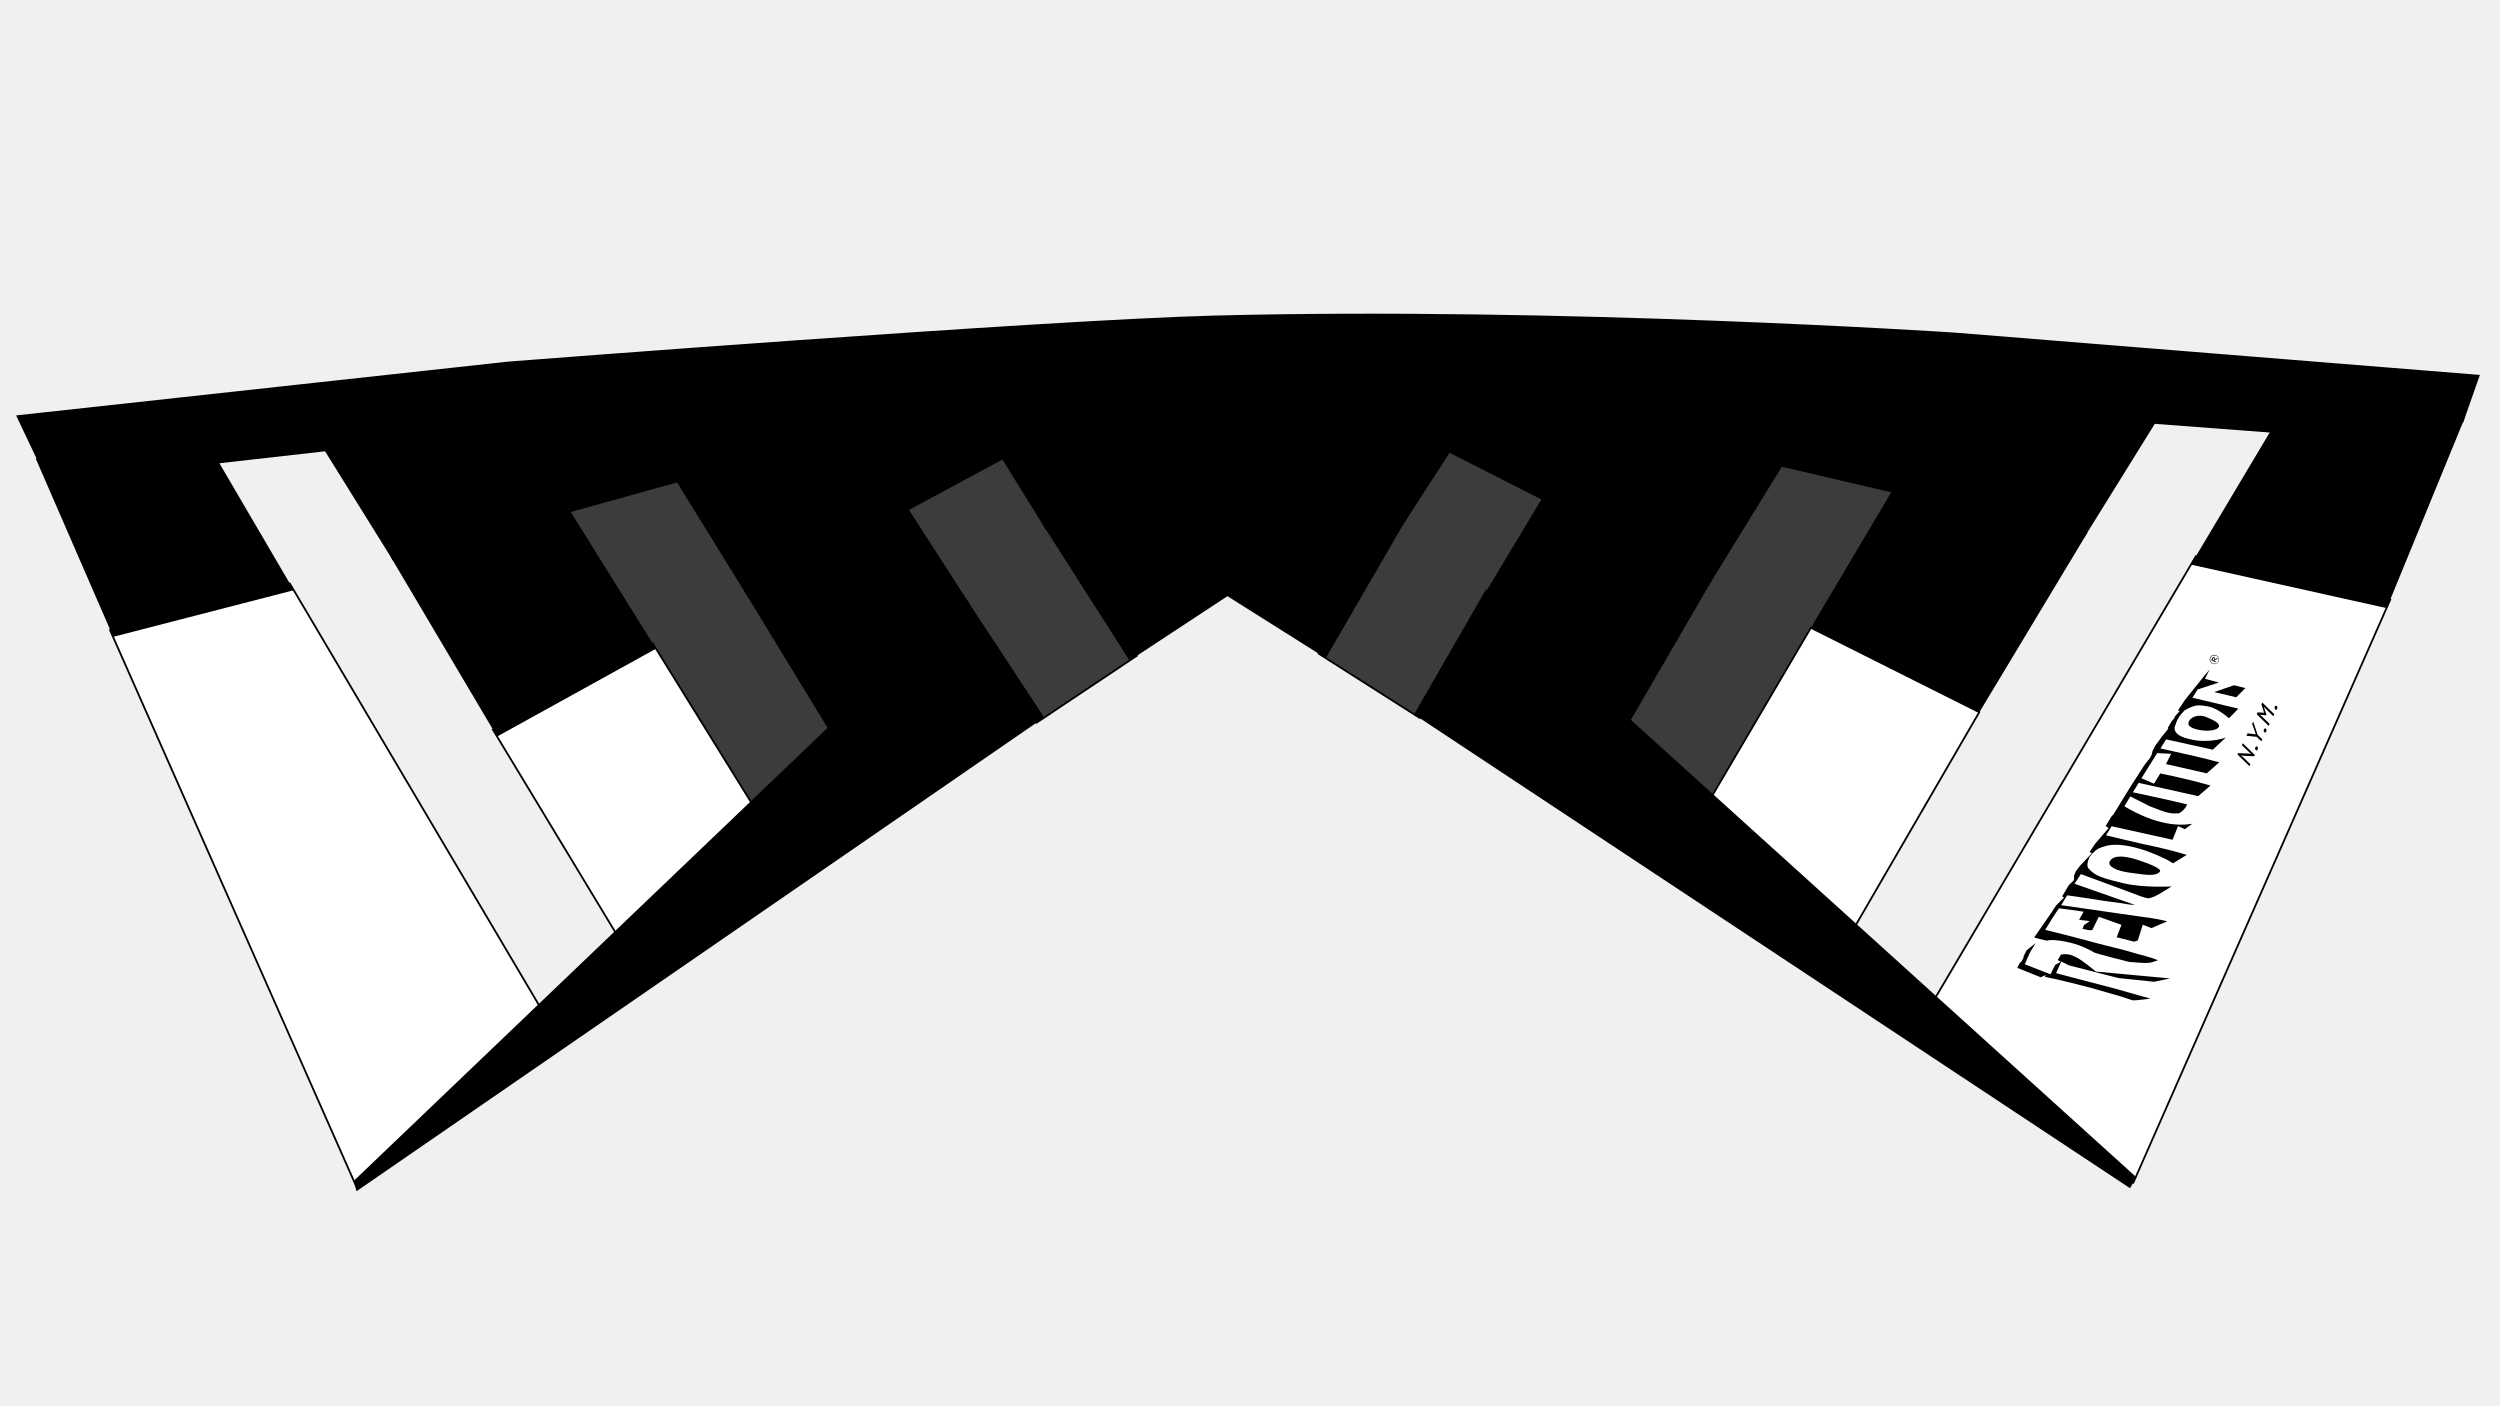
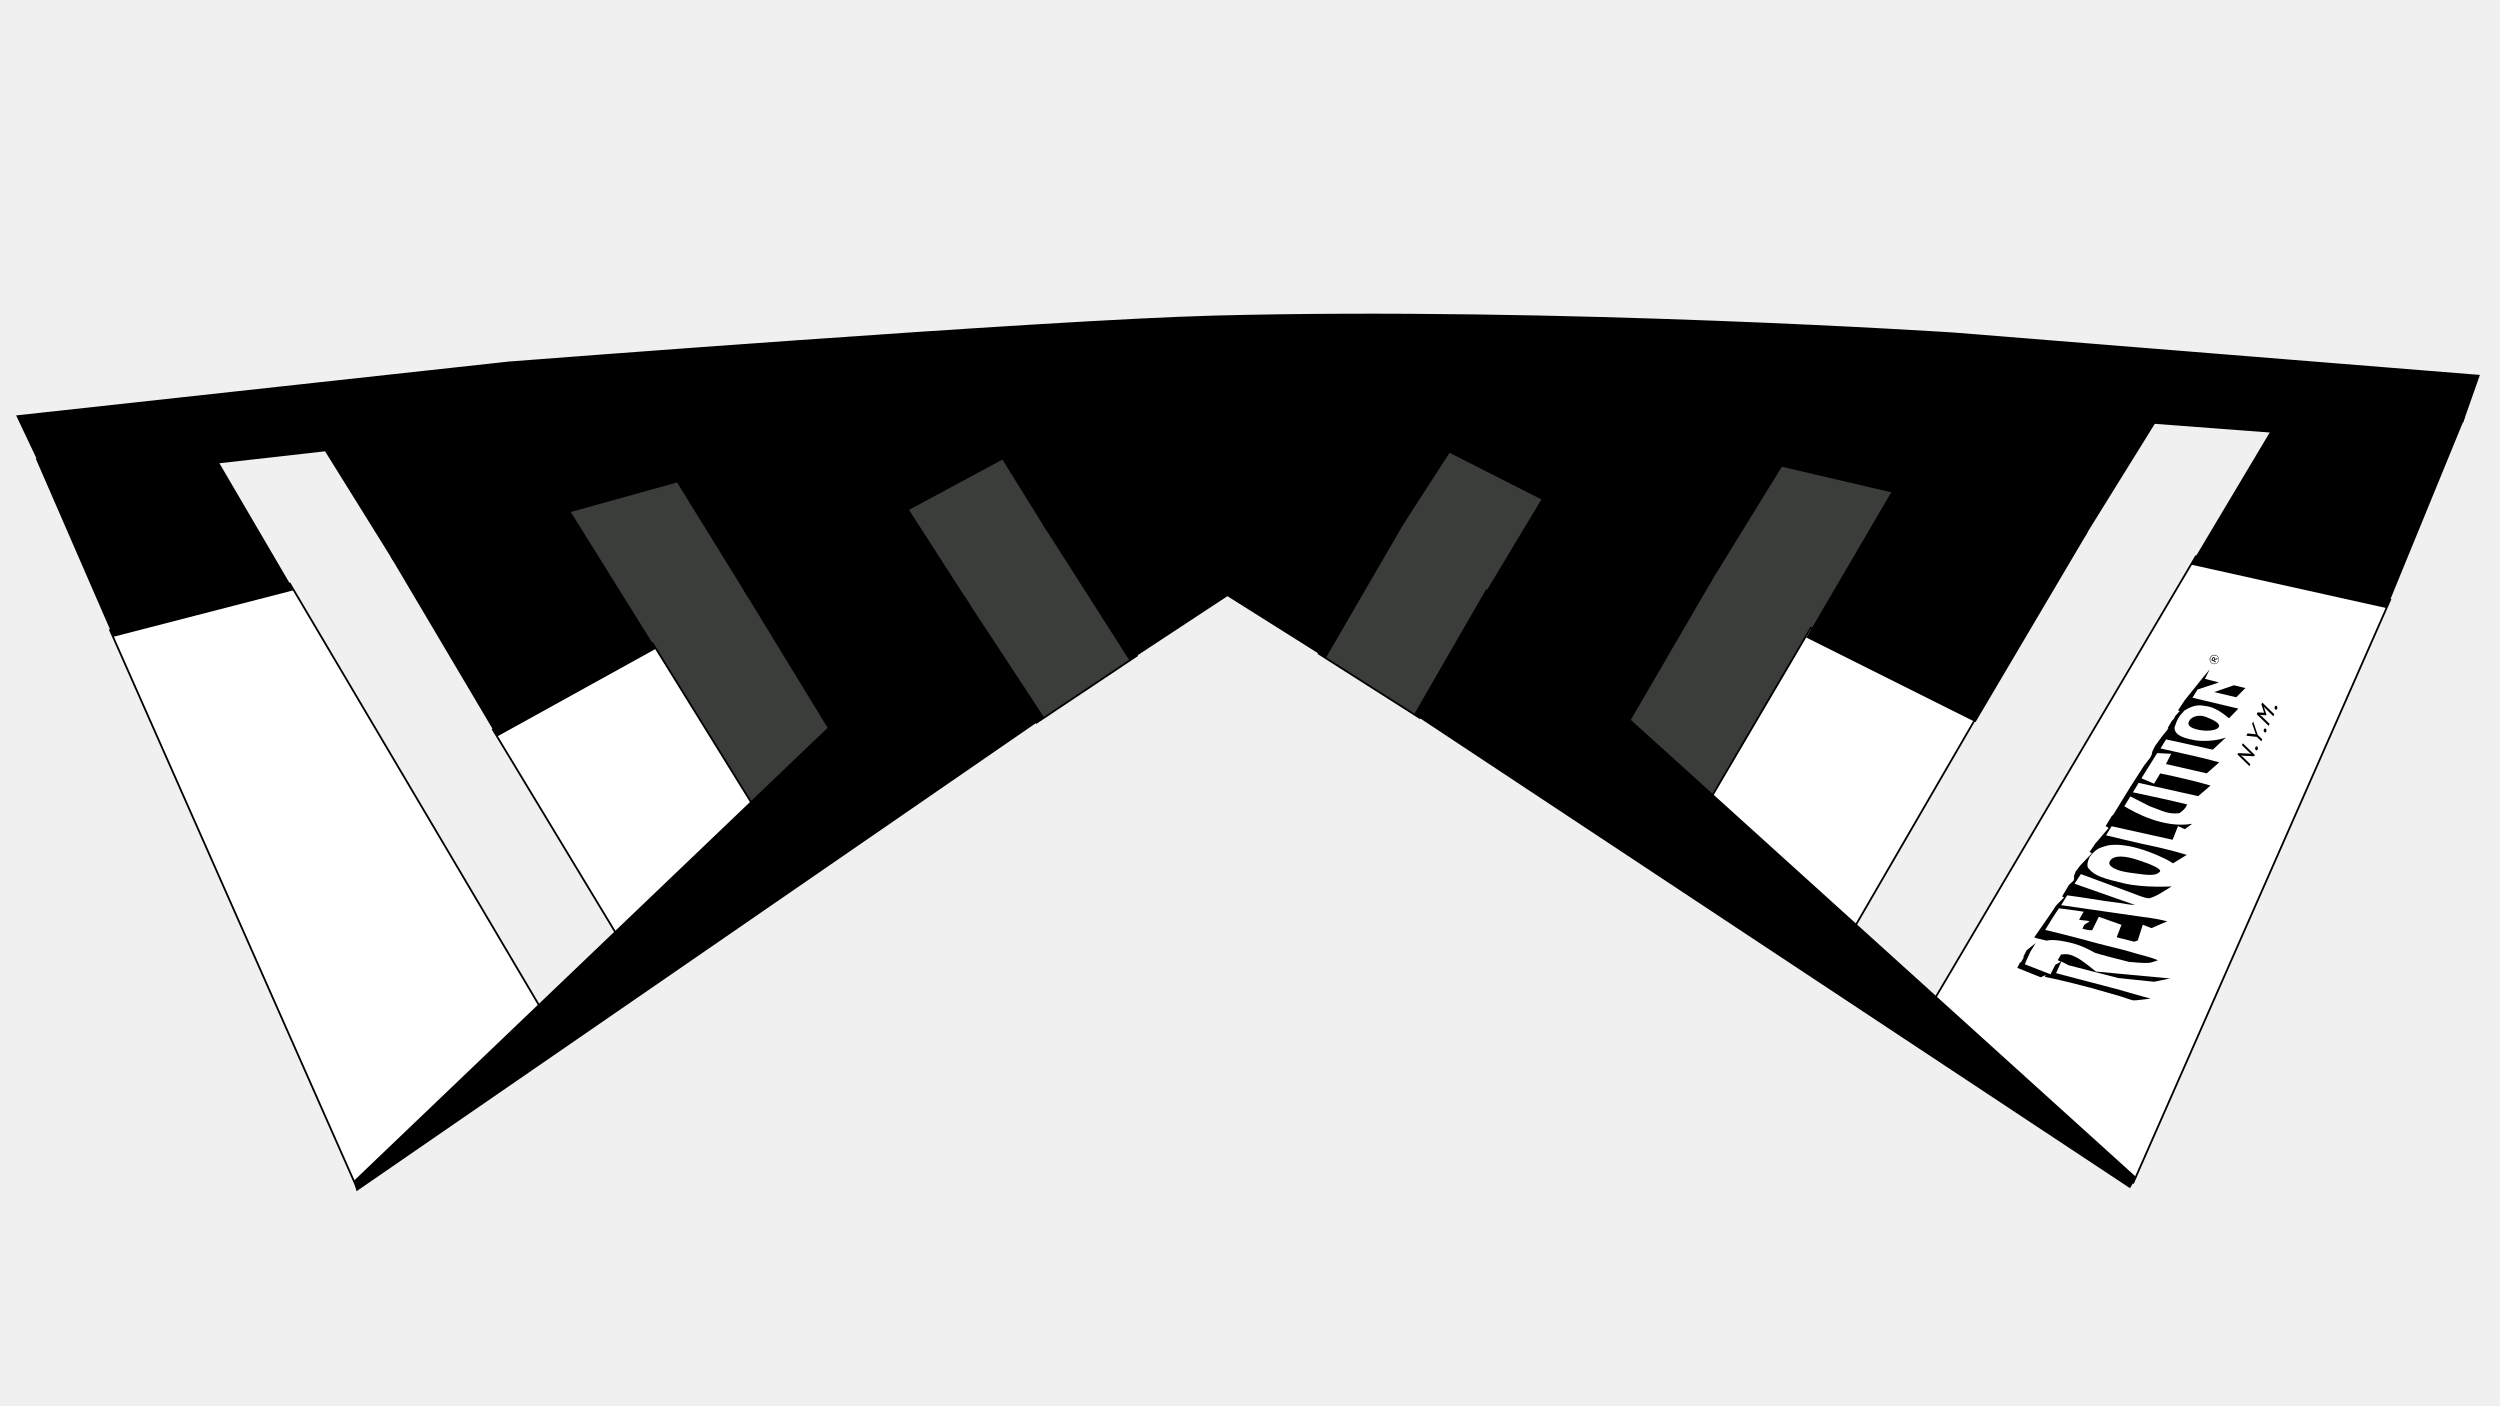
<svg xmlns="http://www.w3.org/2000/svg" class="revolution-reflex" version="2" id="NYMV1" x="0px" y="0px" viewBox="0 0 1366 768" style="enable-background:new 0 0 1366 768;" xml:space="preserve">
  <defs id="defs8653">
    <rect x="640.563" y="240.657" width="34.332" height="55.399" id="rect8713" />
    <rect x="805.474" y="352.564" width="62.553" height="64.557" id="rect8707" />
    <rect x="840.448" y="291.969" width="68.296" height="70.288" id="rect8701" />
    <rect x="1028.49" y="292.316" width="68.343" height="65.644" id="rect8695" />
    <rect x="1250.479" y="243.689" width="63.646" height="59.769" id="rect8689" />
    <rect x="479.464" y="385.388" width="56.343" height="52.71" id="rect8683" />
    <rect x="427.257" y="320.958" width="57.663" height="50.426" id="rect8677" />
    <rect x="245.365" y="304.625" width="59.007" height="54.66" id="rect8671" />
    <rect x="54.677" y="263.827" width="50.928" height="53.734" id="rect8665" />
  </defs>
-   <polygon fill="#3A3D3A" stroke="#000000" points="371.09,260.03 456.72,397.92 409.29,443.7 306.26,277.04 " id="polygon8580" />
+   <path id="polygon8580" style="fill:#3a3d3a;stroke:#000000" d="M 371.09,260.03 456.72,397.92 409.29,443.7 306.26,277.04 Z" />
  <polygon fill="#3A3D3A" stroke="#000000" points="621.18,358.28 550.05,246.33 491.99,276.78 566.35,394.89 " id="polygon8582" />
  <polygon fill="#3A3D3A" stroke="#000000" points="775.72,392.28 846.84,271.75 790.8,242.67 720.55,357.17 " id="polygon8584" />
  <polygon fill="#3A3D3A" stroke="#000000" points="937.52,439.25 1038.94,266.22 971.16,250.31 886.96,393.47 " id="polygon8586" />
  <path class="leading-edge mesh" d="M36.33,233.81l5.94,16.97l219.36-22.84l35.56-2.74c0,0,226.31-23.67,372.2-23.98  c145.89-0.31,377.27,7.99,377.27,7.99l37.98,1.98l234.68,17.89l4.96-14.42l-257.64-24.64l-400.99-7.75l-385.25,22.93L36.33,233.81z" id="path8590" />
  <path class="leading-edge" d="M21.11,252.94l27.25-2.65l-4.89-14.18l218.02-22.4l0.15,14.23l35.56-2.74l-0.15-14.23  c0,0,207.37-19.92,366.28-22.73c158.91-2.82,383.19,6.74,383.19,6.74l0.15,14.23l37.98,1.98l-0.13-13.05l235.05,18.94l-3.44,11.9  l29.67,2.07l9.22-26.19l-287.28-23.15c0,0-215.22-14.21-404.58-9.27c-93.61,2.44-385.24,25.12-385.24,25.12L8.8,226.98L21.11,252.94  z" id="path8592" />
  <path id="polygon8594" style="fill:#ffffff;stroke:#000000" d="M 295.79,551.4 158.38,318.87 60.14,344.31 194.78,648.51 Z" />
-   <polygon fill="#ffffff" stroke="#000000" ng-click="color_panel('all', $event)" data-id="p8" data-autofill="p8" points="356.61,351.51 412.09,441.08 337.33,511.22 269.32,398.66 " id="polygon8596" />
+   <path id="polygon8596" style="fill:#ffffff;stroke:#000000" d="m 356.61,351.51 55.48,89.57 -74.76,70.14 -68.01,-112.56 z" />
  <path id="L2" d="m 309.57,276.08 48.86,78.37 -86.82,48 -58.24,-98.37 z" class="panel" />
  <path id="L3" d="m 530.05,330.45 -76.08,70.13 -47.29,-77.52 87.92,-47.7 z" class="panel" />
  <path id="C" d="m 569.44,286.1 47.75,74.84 53.47,-35.19 53.73,33.84 44.29,-76.36 -99.32,-84.38 z" class="panel" />
  <path id="R3" d="m 810.62,325.5 79.01,70.35 46.01,-79.16 -91.8,-46.5 z" class="panel" />
-   <path id="R2" d="m 1079.38,392.72 61.31,-101.88 -105.21,-25.43 -47.91,80.81 z" class="panel" />
-   <polygon fill="#ffffff" stroke="#000000" ng-click="color_panel('all', $event)" data-id="p14" data-autofill="p14" points="934.52,436.54 1012.94,507.27 1081.46,389.14 989.46,343.02 " id="polygon8608" />
+   <path id="polygon8608" style="fill:#ffffff;stroke:#000000" d="m 934.52,436.54 78.42,70.73 68.52,-118.13 -92,-46.12 z" />
  <polygon class="logo-panel" fill="#ffffff" stroke="#000000" points="1165.68,646.12 1056.54,546.75 1199.83,303.95 1305.99,327.73 " id="polygon8610" />
  <g id="g8636">
    <path d="M1188.17,397.45c-0.3,5.11,7.93,6.37,11.04,6.99c3.16,0.61,10.94,0.76,17-1.46l-7.15,6.64l-25.52-5.63l-3.04,4.95    c10.71,2.52,21,4.51,32.1,7.59c-0.59,0.51-6.79,6.02-6.83,6.03l-22.28-5.08l2.83-5.61l-7.65-0.36l-8.59,13.75l6.89,2.94l3.38-5.6    c8.09,1.66,19.85,4.33,27.46,6.62l-6.72,5.8l-32.53-7.27l-3.13,5.16c9.79,2.08,19.28,4.12,29.62,6.62    c-0.8,2.17-2.44,3.62-4.34,4.83c-6.09,0.64-9.29-1.35-16.16-3.86l-10.54-5.33l-3.27,5.37c5.49,3.31,21.43,12.26,37.06,9.58    l-3.98,2.93c-0.04,0.01-3.51-1.51-3.76-1.64l-2.96,7.44l-33.31-7.39l-3.04,4.95c6.54,1.56,13.08,3.19,19.65,4.65    c2.75,0.61,13.2,2.59,24.43,6.05c-0.66,0.44-7.44,4.59-7.48,4.6l-3.03-1.8c-16.74-8.42-28.87-9.47-34.48-7.43    c-2.49,0.9-4.2,0.84-8.02,5.67c-1.38,2.96-1.61,5.17-0.74,6.25c3.49,4.34,8.52,5.63,19.09,8.18c11.2,2.69,26.4,1.75,26.4,1.75    c-4.48,2.72-8.38,5.59-12.32,6.49c-0.67,0.17-4.02-0.83-4.72-1.14c-1.62-0.67-3.27-1.25-4.93-1.86l-27.6-10.22l-3.47,5.28    l33.06,11.6c-2.96-0.04-5.42-0.69-8.28-1.07c-2.81-0.39-5.7-0.72-8.52-1.15c-5.1-0.78-10.08-1.63-15.19-2.34l-5.11-0.71    l-3.27,5.37c0,0,36.01,5.17,41.08,5.93c5.73,0.85,10.14,1.19,16.9,2.88c-0.79,0.35-8.6,3.73-8.64,3.74    c-0.04,0.01-4.39-1.71-4.74-1.86l-2.75,8.62l-1.95,0.65l-9.57-2.42l2.62-6.8l-12.38-4.38c-1.26,2.48-2.4,4.77-3.62,7.31    c-1.84,0.13-3.45-0.28-5.3-0.76c0.36-0.74,0.53-1.64,1.11-2.24c0.03-0.05,2.78-1.87,2.84-1.91c-1.79-0.41-4.02-0.42-5.81-0.79    l2.5-4.41c0,0-13.37-1.92-13.49-1.85c-2.71,3.86-5.07,7.76-7.51,11.79c7.3,1.78,14.65,3.64,21.89,5.57    c3.89,1.04,7.79,2.17,11.72,3.1c2.85,0.68,5.62,1.37,8.43,2.1c2.77,0.74,5.56,1.52,8.31,2.36c3.86,1.14,7.12,1.71,11.25,3.47    c-1.64,0.51-3.04,1.18-4.74,1.39c-2.99,0.35-7.91-0.31-11.11-0.5c-1.78-0.36-18.02-4.62-18.68-5c-3.46-2-7.87-4.02-11.69-5.06    c-11.66-3.02-14.2-1.44-14.72-1.56c-1.85-0.44-5.83-1.33-6.68-1.76l5.36-7.68l4.13-6.01l2.39-3.65l4.43-4.51l-1.07-0.54l3.72-6.24    l2.6-2.47l0.22-0.98l-0.01-1.61l0.99-2.46l2.39-3.13l6.4-6.75l-1.3-0.65l3.16-4.62l7.25-8.48l-1.62-1.08l3.13-5.16l1.2-1.28    l9.24-15.05l7.62-11.83l3.05-3.87l0.88-1.71l0.44-1.96l1.53-3.01l3.59-4.94l3.59-4.41l-0.43-0.2l2.3-3.98l1.2-1.28l0.74-1.5    l2.37-2.58l-0.87-0.45l3.61-5.49l10.95-13.65l2.71-3.22l-2.61,5.16l7.66,1.98l-11.65,3.82l-2.84,4.52l25.09,5.95l-5.11,5.27    c-4.74-4.02-8.57-5.96-11.66-6.5c-4.18-0.71-6.73-1.38-12.71,2.28C1190.46,391.45,1189.57,393.12,1188.17,397.45z" id="path8612" />
    <path d="M1201.89,398.88c-4.46-0.85-6.55-2.24-6.08-4.02c0.91-3.45,5.71-4.69,9.67-3.08c4.03,1.63,7.87,3.5,6.88,5.44    S1206.08,399.68,1201.89,398.88z" id="path8614" />
    <path d="M1163.81,476.85c-7.39-0.94-12.59-3.54-11-6.3c2.09-3.59,8.25-2.95,15.33-0.67c7.52,2.41,13.24,5.08,12.02,6.39    C1177.62,479.12,1172.37,477.95,1163.81,476.85z" id="path8616" />
    <path d="M1109.46,519.91l-1.98,4.29l-1.1,2.69l14,5.46c0.24-0.48,2.56-5.08,2.61-5.16c0.03-0.05,2.8-1.56,3.04-1.7l-1.71-0.88    l1.82-3.05c4.21-0.62,5.9,0.36,8.53,1.61c2.61,1.23,8.54,6.06,10.55,7.69l40.54,3.76l-8.75,1.81l-19.51-2.02l-27.03-6.94    l-4.18-2.09l-2.85,6.35c5.53,1.51,22.26,5.81,25.06,6.57c2.77,0.74,5.58,1.43,8.34,2.19c6.06,1.73,12.11,3.53,18.19,5.17    c-1.76,0.18-8.11,1.05-9.39,0.94c-1.05-0.11-5.54-1.78-6.93-2.18c-5.39-1.6-10.79-3.14-16.21-4.64    c-2.99-0.81-17.93-4.7-25.19-6.02l0.52-0.98l-2.79,1.2l-12.8-5.14l1.53-3.01l0.52,0l1.45-2.72l-0.14-0.42l1.73-3.44l4.98-3.97    L1109.46,519.91z" id="path8618" />
    <polygon points="1220.61,374.43 1209.82,378.14 1221.88,381 1226.88,375.96   " id="polygon8620" />
    <path d="M1209.85,359.7c0.04,0.06,0.05,0.1,0.06,0.19c-0.01,0.07-0.03,0.17-0.06,0.26c-0.02,0.1-0.09,0.2-0.13,0.32l-0.19,0.36    l-0.64-0.34l0.22-0.46c0.07-0.11,0.09-0.2,0.13-0.25c0.03-0.05,0.09-0.13,0.15-0.17c0.06-0.04,0.12-0.07,0.16-0.08    s0.11,0,0.14,0.02C1209.76,359.6,1209.81,359.64,1209.85,359.7z M1210.25,360.07c0.02-0.21,0-0.41-0.04-0.58    c-0.05-0.15-0.18-0.3-0.35-0.38c-0.11-0.07-0.25-0.08-0.36-0.08c-0.11,0-0.23,0.07-0.35,0.15s-0.19,0.18-0.28,0.27    c-0.07,0.11-0.15,0.24-0.23,0.41l-0.43,0.84l2.37,1.19l0.2-0.43l-0.87-0.45l0.24-0.48l1.27-0.34l0.36-0.67L1210.25,360.07z     M1212.09,359.65c0.2,0.62,0.17,1.19-0.12,1.75c-0.29,0.56-0.73,0.95-1.34,1.15c-0.62,0.2-1.17,0.14-1.75-0.12    c-0.56-0.29-0.95-0.73-1.13-1.32c-0.2-0.62-0.17-1.19,0.12-1.75c0.29-0.56,0.73-0.95,1.34-1.15c0.62-0.2,1.17-0.14,1.75,0.12    C1211.49,358.59,1211.88,359.03,1212.09,359.65z M1209.11,357.95c-0.66,0.21-1.16,0.64-1.48,1.25s-0.36,1.26-0.15,1.92    s0.64,1.16,1.25,1.48c0.62,0.32,1.26,0.36,1.92,0.15s1.16-0.64,1.48-1.25s0.36-1.26,0.15-1.92s-0.64-1.16-1.25-1.48    C1210.41,357.78,1209.78,357.71,1209.11,357.95z" id="path8622" />
    <path d="M1225.8,412.95l-1.29-0.21l-0.03,0.05l1.01,0.79l4.1,3.99l-0.5,1.05l-6.55-6.38l0.35-0.73l5.87,0.24l1.23,0.19l0.03-0.07    l-0.97-0.73l-4.08-3.98l0.5-1.05l6.55,6.38l-0.35,0.73L1225.8,412.95z" id="path8624" />
    <path d="M1232.55,409.8c-0.2-0.19-0.32-0.42-0.35-0.69c-0.03-0.27,0.01-0.53,0.14-0.8c0.14-0.28,0.3-0.45,0.48-0.51    c0.19-0.05,0.38,0.02,0.58,0.21c0.18,0.18,0.29,0.4,0.33,0.68c0.04,0.28,0,0.55-0.14,0.84c-0.13,0.27-0.29,0.42-0.48,0.46    C1232.92,410.05,1232.73,409.98,1232.55,409.8z" id="path8626" />
    <path d="M1233.06,402.62l-5.63-0.61l0.62-1.29l4.51,0.49l0.01-0.01l-2-5.75l0.57-1.18l2.45,7.24l2.52,2.45l-0.53,1.1    L1233.06,402.62z" id="path8628" />
    <path d="M1237.23,400.02c-0.2-0.19-0.32-0.42-0.35-0.69c-0.03-0.27,0.01-0.53,0.14-0.8c0.14-0.28,0.3-0.45,0.48-0.51    c0.19-0.05,0.38,0.02,0.58,0.21c0.18,0.18,0.29,0.4,0.33,0.68c0.04,0.28,0,0.55-0.14,0.84c-0.13,0.27-0.29,0.42-0.48,0.46    C1237.6,400.26,1237.41,400.2,1237.23,400.02z" id="path8630" />
    <path d="M1237.79,387.09l-0.83-1l-0.03,0.07l0.5,1.42l0.95,2.92l-0.16,0.33l-2.29-0.14l-1.09-0.16l-0.03,0.07l0.96,0.7l4.36,4.25    l-0.52,1.08l-6.55-6.38l0.49-1.02l3.54,0.22l0.01-0.03l-1.47-4.55l0.48-1l6.55,6.38l-0.53,1.1L1237.79,387.09z" id="path8632" />
    <path d="M1243.17,387.6c-0.2-0.19-0.32-0.42-0.35-0.69c-0.03-0.27,0.01-0.53,0.14-0.8c0.14-0.28,0.3-0.45,0.48-0.51    c0.19-0.05,0.38,0.02,0.58,0.21c0.18,0.18,0.29,0.4,0.33,0.68c0.04,0.28,0,0.55-0.14,0.84c-0.13,0.27-0.29,0.42-0.48,0.46    C1243.54,387.84,1243.35,387.77,1243.17,387.6z" id="path8634" />
  </g>
  <path d="M107.23,240.66l7.59,13.03l62.79-7.1L215,306.7l154.94-43.1l38.6,62.47l139.19-74.97l24.12,38.89l97.54-88.77  l-0.02-2.37C669.36,198.85,579.66,192.4,107.23,240.66z" id="path8638" />
  <path d="M766.67,286.68l25.36-39.28l141.89,72.08l39.67-64.46l165.27,38.63l38.51-62.07l68.85,5.22l6.96-15.49  c0,0-276.63-25.63-583.8-22.48l0.02,2.37L766.67,286.68z" id="path8640" />
  <path id="L4" d="m 194.81,650.88 -1.51,-5.66 333.85,-319.19 43.37,65.98 z" class="panel" />
  <path id="R4" d="m 812.08,321.87 355.27,321.41 -3.5,5.96 -391.2,-258.92 z" class="panel" />
  <path id="L1" d="m 160.5,322.5 -48,-82 -93,10 42.37,97.46 z" class="panel" />
  <path id="R1" d="m 1249.31,220.98 -52.19,87.51 107,23.81 42.66,-104.08 z" class="panel" />
-   <text xml:space="preserve" id="text8663" style="font-size:32px;line-height:normal;font-family:sans-serif;-inkscape-font-specification:'sans-serif, Normal';text-decoration-color:#000000;white-space:pre;shape-inside:url(#rect8665);display:inline;fill:#000000;-inkscape-stroke:none;stop-color:#000000" transform="translate(7.087631,0.8666992)">
-     <tspan x="54.678" y="292.942" id="tspan9209">L1</tspan>
+   <text xml:space="preserve" id="text8663" style="font-size:32px;line-height:normal;font-family:sans-serif;-inkscape-font-specification:'sans-serif, Normal';text-decoration-color:#000000;white-space:pre;shape-inside:url(#rect8665);display:inline;fill:#000000;-inkscape-stroke:none;stop-color:#000000" transform="translate(10.79635,2.63178)">
+     <tspan x="54.678" y="292.942" id="tspan11770">L1</tspan>
  </text>
-   <text xml:space="preserve" id="text8669" style="font-size:32px;line-height:normal;font-family:sans-serif;-inkscape-font-specification:'sans-serif, Normal';text-decoration-color:#000000;white-space:pre;shape-inside:url(#rect8671);display:inline;fill:#000000;-inkscape-stroke:none;stop-color:#000000" transform="translate(17.51181,7.216156)">
-     <tspan x="245.365" y="333.741" id="tspan9211">L2</tspan>
+   <text xml:space="preserve" id="text8669" style="font-size:32px;line-height:normal;font-family:sans-serif;-inkscape-font-specification:'sans-serif, Normal';text-decoration-color:#000000;white-space:pre;shape-inside:url(#rect8671);display:inline;fill:#000000;-inkscape-stroke:none;stop-color:#000000" transform="translate(19.42221,7.663342)">
+     <tspan x="245.365" y="333.741" id="tspan11772">L2</tspan>
  </text>
-   <text xml:space="preserve" id="text8675" style="font-size:32px;line-height:normal;font-family:sans-serif;-inkscape-font-specification:'sans-serif, Normal';text-decoration-color:#000000;white-space:pre;shape-inside:url(#rect8677);display:inline;fill:#000000;-inkscape-stroke:none;stop-color:#000000" transform="translate(16.61511,-15.84143)">
-     <tspan x="427.256" y="350.073" id="tspan9213">L3</tspan>
+   <text xml:space="preserve" id="text8675" style="font-size:32px;line-height:normal;font-family:sans-serif;-inkscape-font-specification:'sans-serif, Normal';text-decoration-color:#000000;white-space:pre;shape-inside:url(#rect8677);display:inline;fill:#000000;-inkscape-stroke:none;stop-color:#000000" transform="translate(19.94322,-7.071907)">
+     <tspan x="427.256" y="350.073" id="tspan11774">L3</tspan>
  </text>
-   <text xml:space="preserve" id="text8681" style="font-size:32px;line-height:normal;font-family:sans-serif;-inkscape-font-specification:'sans-serif, Normal';text-decoration-color:#000000;white-space:pre;shape-inside:url(#rect8683);display:inline;fill:#000000;-inkscape-stroke:none;stop-color:#000000" transform="translate(4.272766,-14.1189)">
-     <tspan x="479.465" y="414.503" id="tspan9215">L4</tspan>
+   <text xml:space="preserve" id="text8681" style="font-size:32px;line-height:normal;font-family:sans-serif;-inkscape-font-specification:'sans-serif, Normal';text-decoration-color:#000000;white-space:pre;shape-inside:url(#rect8683);display:inline;fill:#000000;-inkscape-stroke:none;stop-color:#000000" transform="translate(6.293063,-11.15961)">
+     <tspan x="479.465" y="414.503" id="tspan11776">L4</tspan>
  </text>
-   <text xml:space="preserve" id="text8687" style="font-size:32px;line-height:normal;font-family:sans-serif;-inkscape-font-specification:'sans-serif, Normal';text-decoration-color:#000000;white-space:pre;shape-inside:url(#rect8689);display:inline;fill:#000000;-inkscape-stroke:none;stop-color:#000000">
-     <tspan x="1250.478" y="272.805" id="tspan9217">R1</tspan>
+   <text xml:space="preserve" id="text8687" style="font-size:32px;line-height:normal;font-family:sans-serif;-inkscape-font-specification:'sans-serif, Normal';text-decoration-color:#000000;white-space:pre;shape-inside:url(#rect8689);display:inline;fill:#000000;-inkscape-stroke:none;stop-color:#000000" transform="translate(7.337507,7.58082)">
+     <tspan x="1250.478" y="272.805" id="tspan11778">R1</tspan>
  </text>
-   <text xml:space="preserve" id="text8693" style="font-size:32px;line-height:normal;font-family:sans-serif;-inkscape-font-specification:'sans-serif, Normal';text-decoration-color:#000000;white-space:pre;shape-inside:url(#rect8695);display:inline;fill:#000000;-inkscape-stroke:none;stop-color:#000000" transform="translate(3.356567,5.113312)">
-     <tspan x="1028.49" y="321.432" id="tspan9219">R2</tspan>
+   <text xml:space="preserve" id="text8699" style="font-size:32px;line-height:normal;font-family:sans-serif;-inkscape-font-specification:'sans-serif, Normal';text-decoration-color:#000000;white-space:pre;shape-inside:url(#rect8701);display:inline;fill:#000000;-inkscape-stroke:none;stop-color:#000000" transform="translate(8.161218,12.18989)">
+     <tspan x="840.447" y="321.085" id="tspan11780">R3</tspan>
  </text>
-   <text xml:space="preserve" id="text8699" style="font-size:32px;line-height:normal;font-family:sans-serif;-inkscape-font-specification:'sans-serif, Normal';text-decoration-color:#000000;white-space:pre;shape-inside:url(#rect8701);display:inline;fill:#000000;-inkscape-stroke:none;stop-color:#000000" transform="translate(5.190796,7.12677)">
-     <tspan x="840.447" y="321.085" id="tspan9221">R3</tspan>
-   </text>
-   <text xml:space="preserve" id="text8705" style="font-size:32px;line-height:normal;font-family:sans-serif;-inkscape-font-specification:'sans-serif, Normal';text-decoration-color:#000000;white-space:pre;shape-inside:url(#rect8707);display:inline;fill:#000000;-inkscape-stroke:none;stop-color:#000000" transform="translate(2.558289,8.233276)">
-     <tspan x="805.473" y="381.68" id="tspan9223">R4</tspan>
+   <text xml:space="preserve" id="text8705" style="font-size:32px;line-height:normal;font-family:sans-serif;-inkscape-font-specification:'sans-serif, Normal';text-decoration-color:#000000;white-space:pre;shape-inside:url(#rect8707);display:inline;fill:#000000;-inkscape-stroke:none;stop-color:#000000" transform="translate(2.558289,9.832313)">
+     <tspan x="805.473" y="381.68" id="tspan11782">R4</tspan>
  </text>
  <text xml:space="preserve" id="text8711" style="font-size:32px;line-height:normal;font-family:sans-serif;-inkscape-font-specification:'sans-serif, Normal';text-decoration-color:#000000;white-space:pre;shape-inside:url(#rect8713);display:inline;fill:#000000;-inkscape-stroke:none;stop-color:#000000" transform="translate(13.6217,2.923614)">
-     <tspan x="640.562" y="269.772" id="tspan9225">C</tspan>
+     <tspan x="640.562" y="269.772" id="tspan11784">C</tspan>
+   </text>
+   <path id="R2" d="M 1079.42,394.566 1140.69,290.84 1035.48,265.41 986.952,348.34 Z" class="panel" />
+   <text xml:space="preserve" id="text8693" style="font-size:32px;line-height:normal;font-family:sans-serif;-inkscape-font-specification:'sans-serif, Normal';text-decoration-color:#000000;white-space:pre;shape-inside:url(#rect8695);display:inline;fill:#000000;-inkscape-stroke:none;stop-color:#000000" transform="translate(10.69407,13.22494)">
+     <tspan x="1028.49" y="321.432" id="tspan11786">R2</tspan>
  </text>
</svg>
